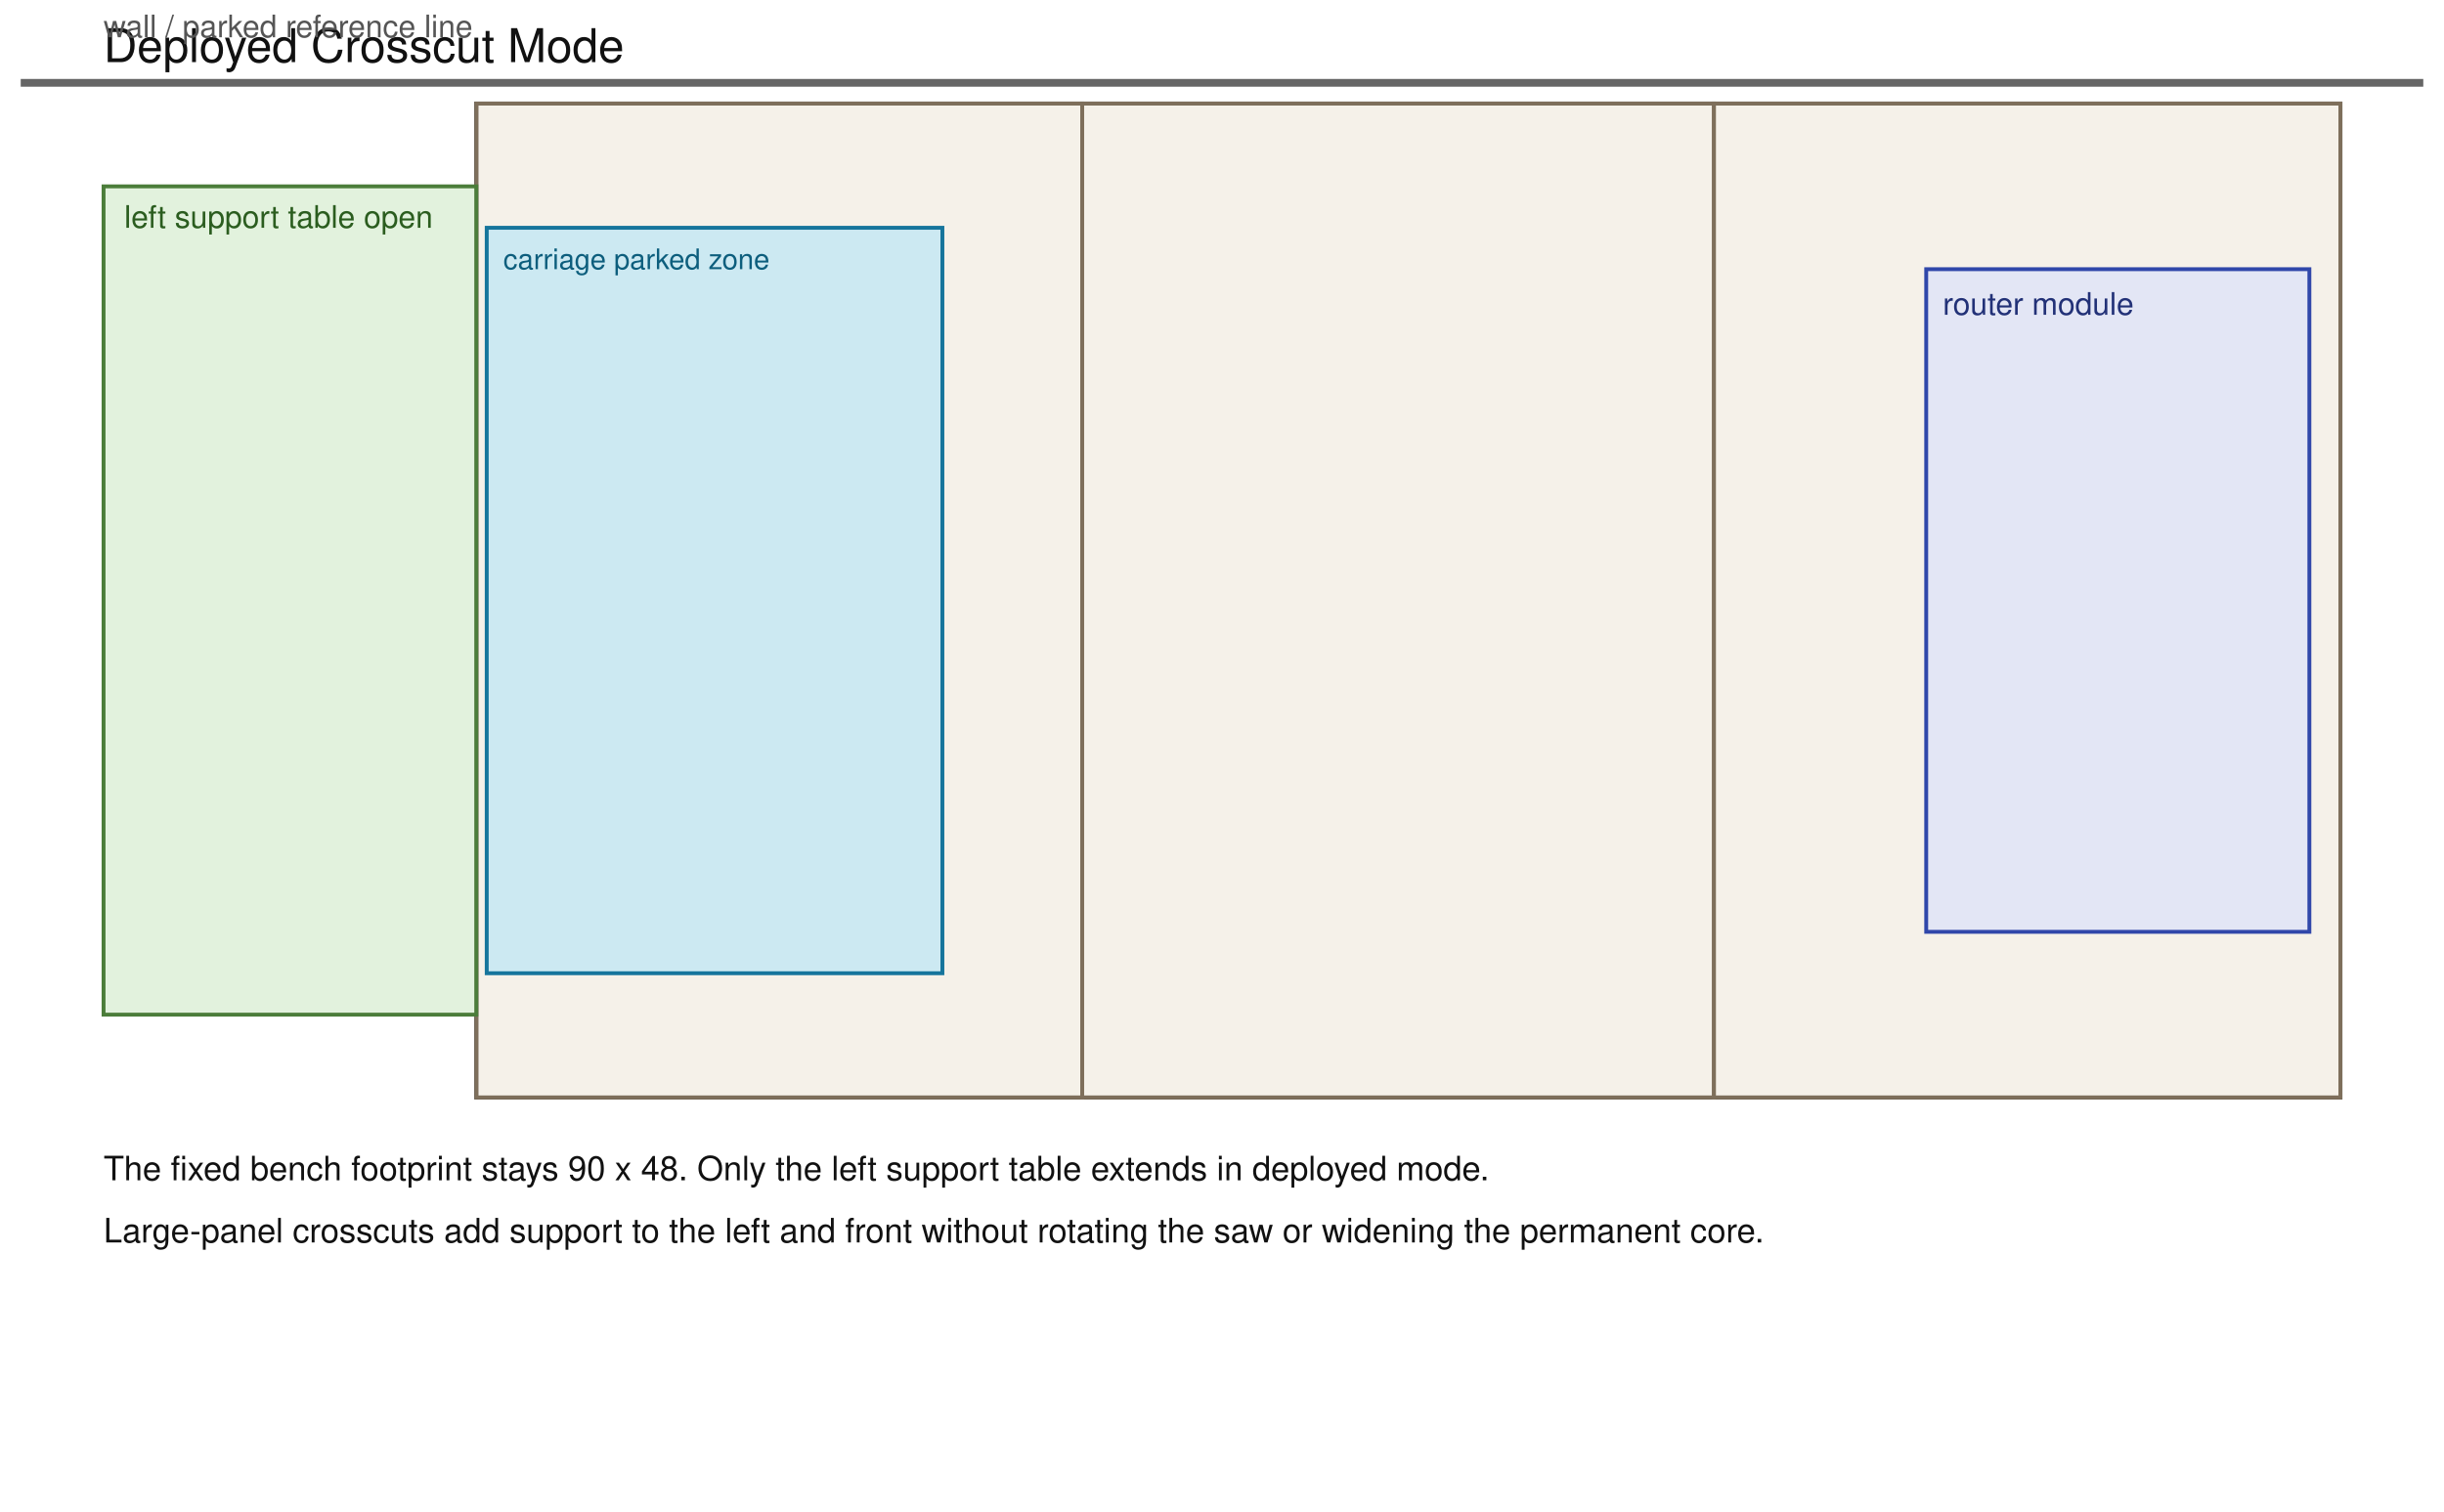
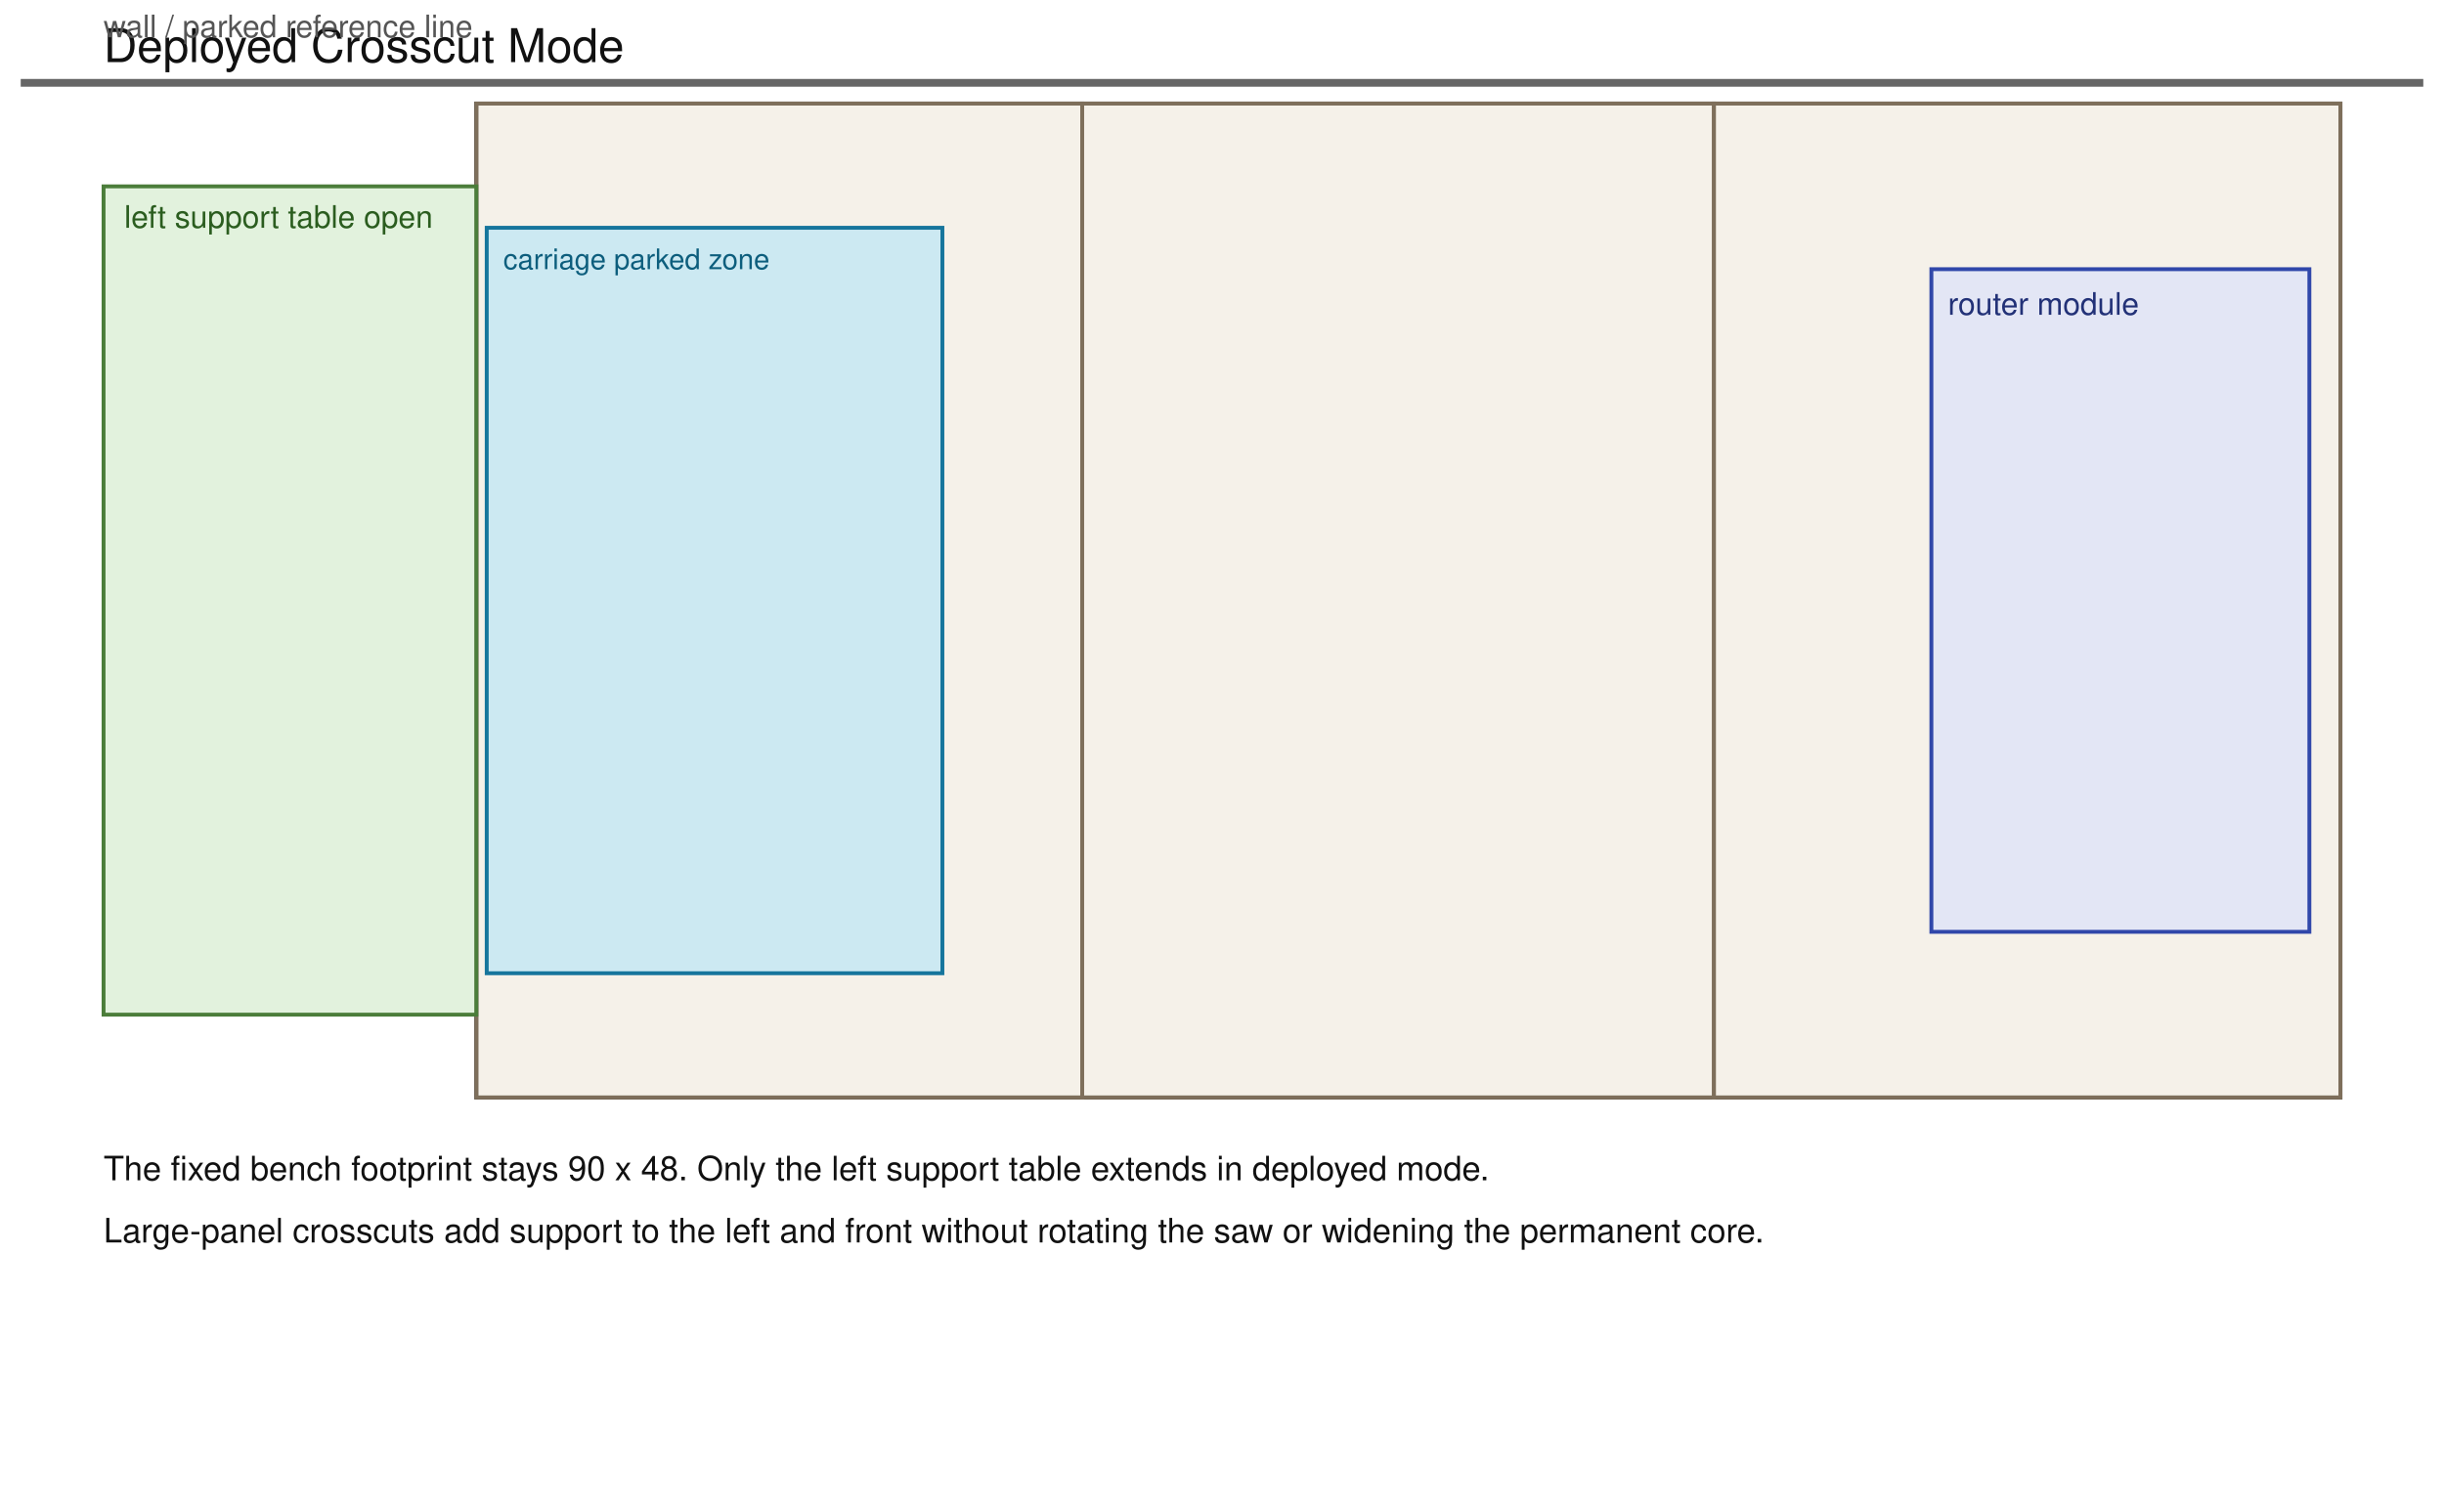
<svg xmlns="http://www.w3.org/2000/svg" width="944" height="584" viewBox="0 0 944 584">
  <rect x="184.0" y="40.0" width="720.0" height="384.0" fill="#fbfaf7" fill-opacity="1.0" stroke="#111" stroke-width="1.5" />
  <text x="40.0" y="24.0" font-family="Helvetica, Arial, sans-serif" font-size="18" text-anchor="start" fill="#111">Deployed Crosscut Mode</text>
  <line x1="8.0" y1="32.0" x2="936.0" y2="32.0" stroke="#666" stroke-width="3" />
  <text x="40.0" y="14.4" font-family="Helvetica, Arial, sans-serif" font-size="12" text-anchor="start" fill="#555">wall / parked reference line</text>
  <rect x="184.0" y="40.0" width="234.0" height="384.0" fill="#efe8d8" fill-opacity="0.45" stroke="#7e6f5b" stroke-width="1.5" />
  <rect x="418.0" y="40.0" width="244.0" height="384.0" fill="#efe8d8" fill-opacity="0.45" stroke="#7e6f5b" stroke-width="1.5" />
  <rect x="662.0" y="40.0" width="242.0" height="384.0" fill="#efe8d8" fill-opacity="0.45" stroke="#7e6f5b" stroke-width="1.5" />
  <rect x="40.0" y="72.0" width="144.0" height="320.0" fill="#cfe9c7" fill-opacity="0.6" stroke="#4b7d3a" stroke-width="1.5" />
  <text x="48.0" y="88.0" font-family="Helvetica, Arial, sans-serif" font-size="12" text-anchor="start" fill="#2b5d1f">left support table open</text>
  <rect x="188.0" y="88.0" width="176.0" height="288.0" fill="#bfe7f5" fill-opacity="0.75" stroke="#16759c" stroke-width="1.5" />
  <text x="194.4" y="104.0" font-family="Helvetica, Arial, sans-serif" font-size="11" text-anchor="start" fill="#0d5e7d">carriage parked zone</text>
-   <rect x="744.0" y="104.0" width="148.0" height="256.0" fill="#d4dcff" fill-opacity="0.55" stroke="#3047aa" stroke-width="1.5" />
-   <text x="750.4" y="121.6" font-family="Helvetica, Arial, sans-serif" font-size="12" text-anchor="start" fill="#223177">router module</text>
+   <rect x="746.0" y="104.0" width="146.0" height="256.0" fill="#d4dcff" fill-opacity="0.55" stroke="#3047aa" stroke-width="1.5" />
+   <text x="752.4" y="121.6" font-family="Helvetica, Arial, sans-serif" font-size="12" text-anchor="start" fill="#223177">router module</text>
  <text x="40.0" y="456.0" font-family="Helvetica, Arial, sans-serif" font-size="13" text-anchor="start" fill="#111">The fixed bench footprint stays 90 x 48. Only the left support table extends in deployed mode.</text>
  <text x="40.0" y="480.0" font-family="Helvetica, Arial, sans-serif" font-size="13" text-anchor="start" fill="#111">Large-panel crosscuts add support to the left and front without rotating the saw or widening the permanent core.</text>
</svg>
